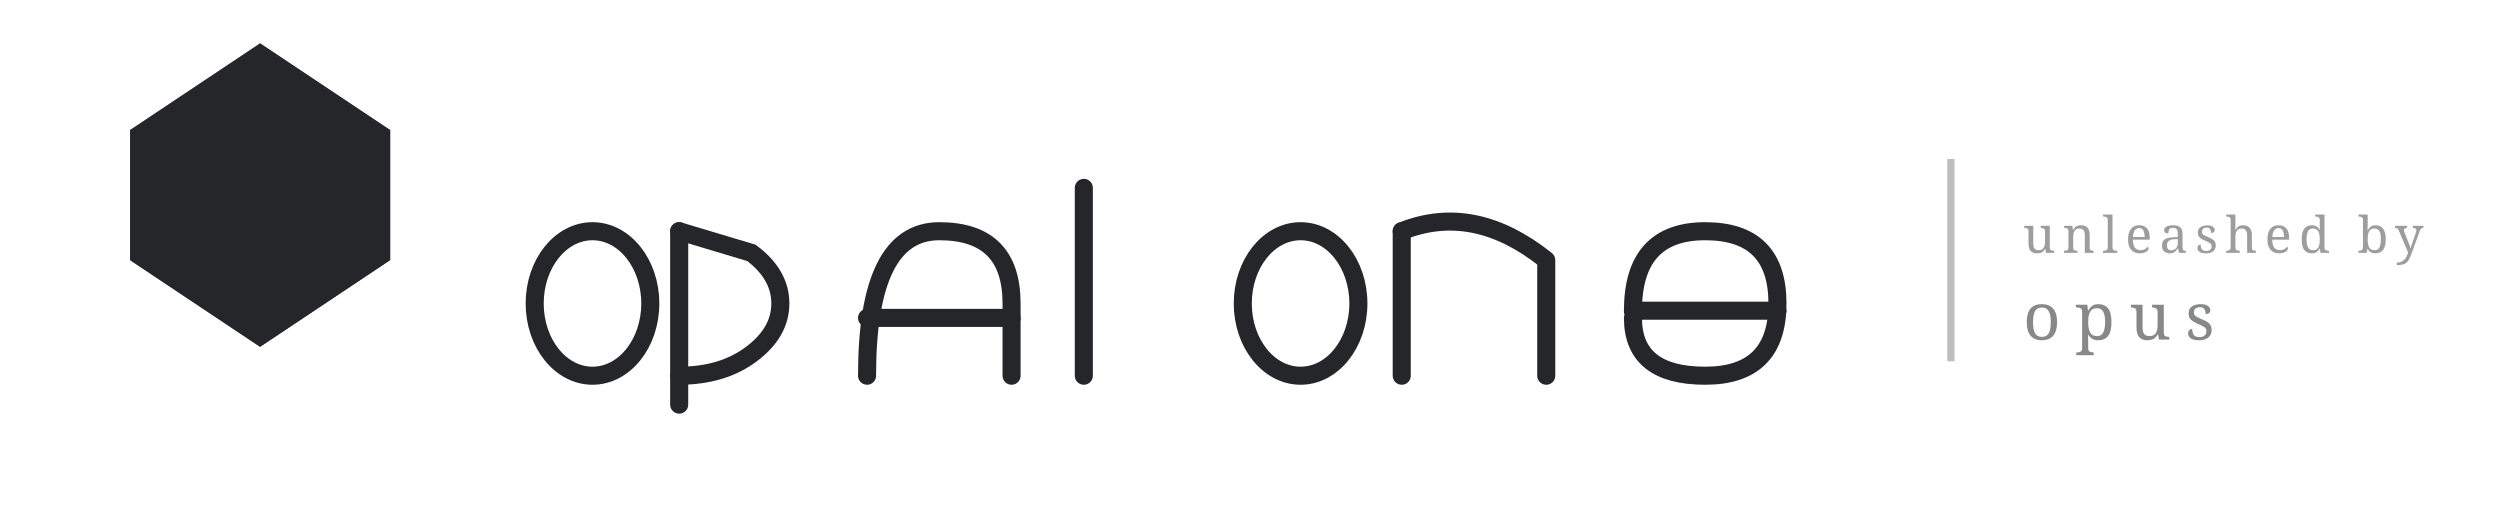
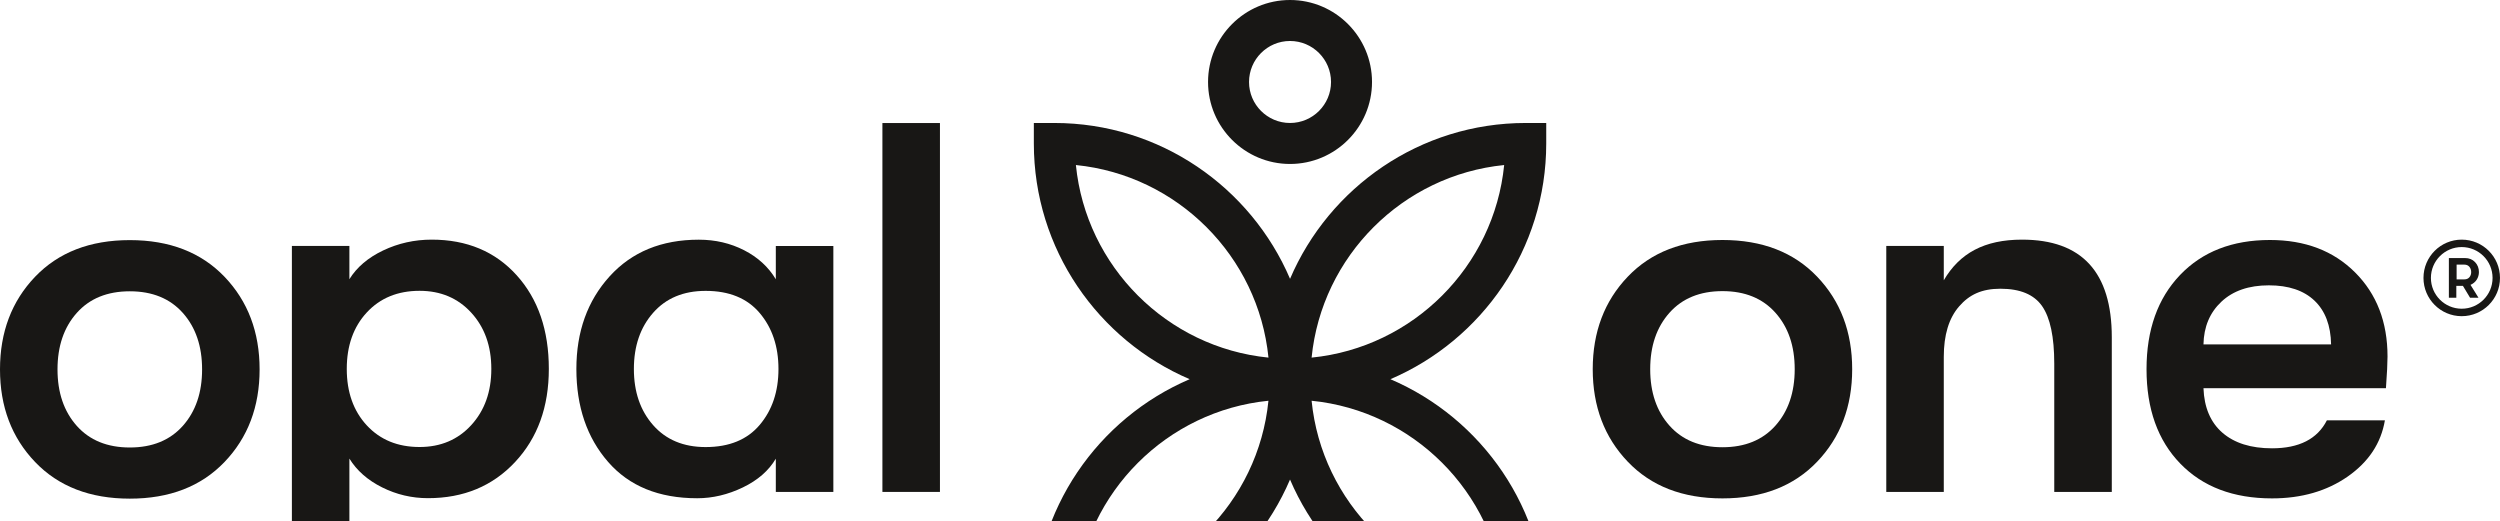
- <svg xmlns="http://www.w3.org/2000/svg" viewBox="0 0 346 72" fill="none">
-   <polygon points="36,6 54,18 54,36 36,48 18,36 18,18" fill="#25262a" />
-   <polygon points="36,6 54,18 36,26" fill="#25262a" opacity="0.7" />
-   <polygon points="54,18 54,36 36,26" fill="#25262a" opacity="0.85" />
-   <polygon points="54,36 36,48 36,26" fill="#25262a" opacity="0.6" />
-   <polygon points="36,48 18,36 36,26" fill="#25262a" opacity="0.75" />
-   <polygon points="18,36 18,18 36,26" fill="#25262a" opacity="0.55" />
-   <polygon points="18,18 36,6 36,26" fill="#25262a" opacity="0.65" />
-   <ellipse cx="82" cy="42" rx="8" ry="10" stroke="#25262a" stroke-width="2.5" fill="none" />
-   <line x1="94" y1="32" x2="94" y2="56" stroke="#25262a" stroke-width="2.5" stroke-linecap="round" />
-   <path d="M94 32 Q94 32 104 35 Q108 38 108 42 Q108 46 104 49 Q100 52 94 52" stroke="#25262a" stroke-width="2.5" fill="none" stroke-linecap="round" />
-   <path d="M120 52 Q120 32 130 32 Q140 32 140 42 L140 52" stroke="#25262a" stroke-width="2.5" fill="none" stroke-linecap="round" stroke-linejoin="round" />
-   <path d="M120 44 L140 44" stroke="#25262a" stroke-width="2.5" stroke-linecap="round" />
-   <line x1="150" y1="26" x2="150" y2="52" stroke="#25262a" stroke-width="2.5" stroke-linecap="round" />
-   <ellipse cx="180" cy="42" rx="8" ry="10" stroke="#25262a" stroke-width="2.5" fill="none" />
-   <line x1="194" y1="32" x2="194" y2="52" stroke="#25262a" stroke-width="2.5" stroke-linecap="round" />
-   <path d="M194 32 Q204 28 214 36 L214 52" stroke="#25262a" stroke-width="2.5" fill="none" stroke-linecap="round" stroke-linejoin="round" />
-   <path d="M226 43 Q226 32 236 32 Q246 32 246 42 Q246 52 236 52 Q226 52 226 44" stroke="#25262a" stroke-width="2.5" fill="none" stroke-linecap="round" />
-   <line x1="226" y1="43" x2="246" y2="43" stroke="#25262a" stroke-width="2.5" stroke-linecap="round" />
-   <line x1="270" y1="22" x2="270" y2="50" stroke="#25262a" stroke-width="1" opacity="0.3" />
-   <text x="280" y="35" font-family="Georgia, serif" font-size="7" fill="#25262a" opacity="0.45" letter-spacing="1">unleashed by</text>
-   <text x="280" y="47" font-family="Georgia, serif" font-size="9" fill="#25262a" opacity="0.55" letter-spacing="2">opus</text>
+ <svg xmlns="http://www.w3.org/2000/svg" width="345.743" height="72" viewBox="0 0 345.743 72">
+   <defs>
+     <clipPath id="clip-0">
+       <path clip-rule="nonzero" d="M 335 33 L 345.742 33 L 345.742 44 L 335 44 Z M 335 33 " />
+     </clipPath>
+   </defs>
+   <path fill-rule="nonzero" fill="rgb(9.412%, 9.019%, 8.235%)" fill-opacity="1" d="M 341.508 38.348 C 341.34 38.539 341.113 38.637 340.828 38.637 L 339.742 38.637 L 339.742 36.598 L 340.828 36.598 C 341.113 36.598 341.34 36.699 341.508 36.898 C 341.676 37.102 341.758 37.344 341.758 37.629 C 341.758 37.914 341.676 38.152 341.508 38.348 M 342.516 38.688 C 342.723 38.367 342.828 38.016 342.828 37.629 C 342.828 37.082 342.648 36.625 342.293 36.25 C 341.938 35.875 341.477 35.688 340.906 35.688 L 338.672 35.688 L 338.672 41.18 L 339.703 41.18 L 339.703 39.531 L 340.613 39.531 L 341.605 41.18 L 342.77 41.18 L 341.664 39.395 C 342.023 39.238 342.309 39.004 342.516 38.688 " />
+   <g clip-path="url(#clip-0)">
+     <path fill-rule="nonzero" fill="rgb(9.412%, 9.019%, 8.235%)" fill-opacity="1" d="M 340.449 42.695 C 338.098 42.695 336.188 40.785 336.188 38.434 C 336.188 36.082 338.098 34.168 340.449 34.168 C 342.801 34.168 344.715 36.082 344.715 38.434 C 344.715 40.785 342.801 42.695 340.449 42.695 M 340.449 33.141 C 337.527 33.141 335.16 35.512 335.16 38.434 C 335.16 41.355 337.527 43.727 340.449 43.727 C 343.375 43.727 345.742 41.355 345.742 38.434 C 345.742 35.512 343.375 33.141 340.449 33.141 " />
+   </g>
+   <path fill-rule="nonzero" fill="rgb(9.412%, 9.019%, 8.235%)" fill-opacity="1" d="M 10.617 58.895 C 12.395 60.887 14.84 61.887 17.953 61.887 C 21.062 61.887 23.508 60.887 25.285 58.895 C 27.062 56.898 27.949 54.297 27.949 51.086 C 27.949 47.875 27.062 45.273 25.285 43.277 C 23.508 41.281 21.062 40.285 17.953 40.285 C 14.84 40.285 12.395 41.281 10.617 43.277 C 8.84 45.273 7.953 47.875 7.953 51.086 C 7.953 54.297 8.84 56.898 10.617 58.895 M 31.051 63.891 C 27.812 67.273 23.449 68.961 17.953 68.961 C 12.453 68.961 8.09 67.273 4.852 63.891 C 1.617 60.512 0 56.242 0 51.086 C 0 45.93 1.617 41.66 4.852 38.277 C 8.09 34.898 12.453 33.207 17.953 33.207 C 23.449 33.207 27.812 34.898 31.051 38.277 C 34.285 41.66 35.902 45.93 35.902 51.086 C 35.902 56.242 34.285 60.512 31.051 63.891 " />
+   <path fill-rule="nonzero" fill="rgb(9.412%, 9.019%, 8.235%)" fill-opacity="1" d="M 58.023 61.82 C 60.945 61.82 63.328 60.809 65.176 58.789 C 67.023 56.77 67.949 54.18 67.949 51.02 C 67.949 47.855 67.023 45.266 65.176 43.246 C 63.328 41.23 60.945 40.219 58.023 40.219 C 55.008 40.219 52.578 41.215 50.727 43.211 C 48.879 45.207 47.957 47.809 47.957 51.02 C 47.957 54.23 48.879 56.832 50.727 58.828 C 52.578 60.824 55.008 61.82 58.023 61.82 M 59.703 33.141 C 64.566 33.141 68.484 34.781 71.453 38.066 C 74.418 41.348 75.902 45.668 75.902 51.02 C 75.902 56.273 74.348 60.566 71.234 63.898 C 68.121 67.23 64.105 68.895 59.191 68.895 C 56.953 68.895 54.84 68.398 52.844 67.402 C 50.848 66.406 49.34 65.078 48.32 63.422 L 48.32 83.344 L 40.367 83.344 L 40.367 34.016 L 48.32 34.016 L 48.32 38.613 C 49.34 36.961 50.898 35.633 52.988 34.637 C 55.082 33.641 57.32 33.141 59.703 33.141 " />
+   <path fill-rule="nonzero" fill="rgb(9.412%, 9.019%, 8.235%)" fill-opacity="1" d="M 97.59 61.828 C 100.848 61.828 103.34 60.805 105.066 58.762 C 106.793 56.719 107.66 54.141 107.66 51.027 C 107.66 47.914 106.793 45.336 105.066 43.293 C 103.34 41.25 100.848 40.227 97.59 40.227 C 94.523 40.227 92.105 41.238 90.328 43.258 C 88.551 45.273 87.664 47.867 87.664 51.027 C 87.664 54.191 88.551 56.781 90.328 58.797 C 92.105 60.816 94.523 61.828 97.59 61.828 M 96.422 68.906 C 91.117 68.906 87.008 67.227 84.09 63.871 C 81.172 60.516 79.711 56.234 79.711 51.027 C 79.711 45.871 81.242 41.602 84.309 38.219 C 87.375 34.84 91.484 33.148 96.641 33.148 C 98.926 33.148 101.02 33.637 102.914 34.609 C 104.812 35.582 106.273 36.922 107.293 38.621 L 107.293 34.023 L 115.25 34.023 L 115.25 68.031 L 107.293 68.031 L 107.293 63.434 C 106.32 65.086 104.801 66.414 102.734 67.41 C 100.664 68.406 98.562 68.906 96.422 68.906 " />
+   <path fill-rule="nonzero" fill="rgb(9.412%, 9.019%, 8.235%)" fill-opacity="1" d="M 122.035 17.016 L 129.992 17.016 L 129.992 68.031 L 122.035 68.031 Z M 122.035 17.016 " />
+   <path fill-rule="nonzero" fill="rgb(9.412%, 9.019%, 8.235%)" fill-opacity="1" d="M 230.883 58.863 C 232.656 60.855 235.102 61.852 238.211 61.852 C 241.324 61.852 243.766 60.855 245.539 58.863 C 247.316 56.871 248.203 54.266 248.203 51.059 C 248.203 47.848 247.316 45.25 245.539 43.254 C 243.766 41.262 241.324 40.262 238.211 40.262 C 235.102 40.262 232.656 41.262 230.883 43.254 C 229.105 45.25 228.219 47.848 228.219 51.059 C 228.219 54.266 229.105 56.871 230.883 58.863 M 251.301 63.859 C 248.07 67.238 243.707 68.926 238.211 68.926 C 232.715 68.926 228.352 67.238 225.121 63.859 C 221.887 60.48 220.27 56.211 220.27 51.059 C 220.27 45.906 221.887 41.637 225.121 38.258 C 228.352 34.879 232.715 33.191 238.211 33.191 C 243.707 33.191 248.07 34.879 251.301 38.258 C 254.535 41.637 256.152 45.906 256.152 51.059 C 256.152 56.211 254.535 60.48 251.301 63.859 " />
+   <path fill-rule="nonzero" fill="rgb(9.412%, 9.019%, 8.235%)" fill-opacity="1" d="M 260.867 68.031 L 260.867 34.016 L 268.82 34.016 L 268.82 38.762 C 271.008 35.016 274.438 33.141 279.645 33.141 C 287.918 33.141 292.055 37.645 292.055 46.645 L 292.055 68.031 L 284.098 68.031 L 284.098 50.293 C 284.098 46.598 283.539 43.945 282.418 42.336 C 281.301 40.73 279.379 39.93 276.652 39.93 C 274.074 39.93 272.348 40.746 270.938 42.375 C 269.523 44.004 268.82 46.328 268.82 49.344 L 268.82 68.031 Z M 260.867 68.031 " />
+   <path fill-rule="nonzero" fill="rgb(9.412%, 9.019%, 8.235%)" fill-opacity="1" d="M 304.734 47.629 L 322.383 47.629 C 322.336 45.004 321.57 42.988 320.086 41.578 C 318.605 40.168 316.5 39.461 313.777 39.461 C 311.008 39.461 308.82 40.215 307.215 41.723 C 305.609 43.23 304.781 45.199 304.734 47.629 M 330.188 49.309 C 330.188 50.184 330.117 51.641 329.969 53.684 L 304.734 53.684 C 304.832 56.359 305.707 58.414 307.359 59.848 C 309.016 61.281 311.297 62 314.215 62 C 317.961 62 320.488 60.711 321.801 58.133 L 329.824 58.133 C 329.289 61.293 327.574 63.883 324.684 65.902 C 321.789 67.918 318.301 68.926 314.215 68.926 C 308.867 68.926 304.637 67.324 301.527 64.113 C 298.414 60.902 296.859 56.551 296.859 51.059 C 296.859 45.613 298.402 41.273 301.488 38.039 C 304.578 34.805 308.719 33.191 313.926 33.191 C 318.785 33.191 322.711 34.684 325.703 37.676 C 328.695 40.664 330.188 44.543 330.188 49.309 " />
+   <path fill-rule="nonzero" fill="rgb(9.412%, 9.019%, 8.235%)" fill-opacity="1" d="M 181.391 49.457 C 182.793 35.422 193.988 24.23 208.023 22.824 C 206.621 36.859 195.426 48.055 181.391 49.457 M 208.023 82.055 C 193.988 80.652 182.793 69.457 181.391 55.422 C 195.426 56.828 206.621 68.02 208.023 82.055 M 148.793 82.055 C 150.195 68.02 161.391 56.828 175.422 55.422 C 174.023 69.457 162.828 80.652 148.793 82.055 M 148.793 22.824 C 162.828 24.23 174.023 35.422 175.426 49.457 C 161.391 48.055 150.195 36.859 148.793 22.824 M 213.84 19.844 L 213.84 17.008 L 211.004 17.008 C 196.395 17.008 183.82 25.902 178.41 38.562 C 172.996 25.902 160.422 17.008 145.809 17.008 L 142.977 17.008 L 142.977 19.844 C 142.977 34.457 151.871 47.031 164.527 52.441 C 151.871 57.852 142.977 70.426 142.977 85.039 L 142.977 87.875 L 145.809 87.875 C 160.422 87.875 172.996 78.98 178.406 66.32 C 183.816 78.98 196.391 87.875 211.004 87.875 L 213.84 87.875 L 213.84 85.039 C 213.84 70.426 204.945 57.852 192.289 52.441 C 204.945 47.031 213.84 34.457 213.84 19.844 " />
+   <path fill-rule="nonzero" fill="rgb(9.412%, 9.019%, 8.235%)" fill-opacity="1" d="M 178.406 5.668 C 175.281 5.668 172.738 8.211 172.738 11.34 C 172.738 14.465 175.281 17.008 178.406 17.008 C 181.535 17.008 184.078 14.465 184.078 11.34 C 184.078 8.211 181.535 5.668 178.406 5.668 M 178.406 22.676 C 172.156 22.676 167.07 17.59 167.07 11.34 C 167.07 5.086 172.156 0 178.406 0 C 184.66 0 189.746 5.086 189.746 11.34 C 189.746 17.59 184.66 22.676 178.406 22.676 " />
</svg>
